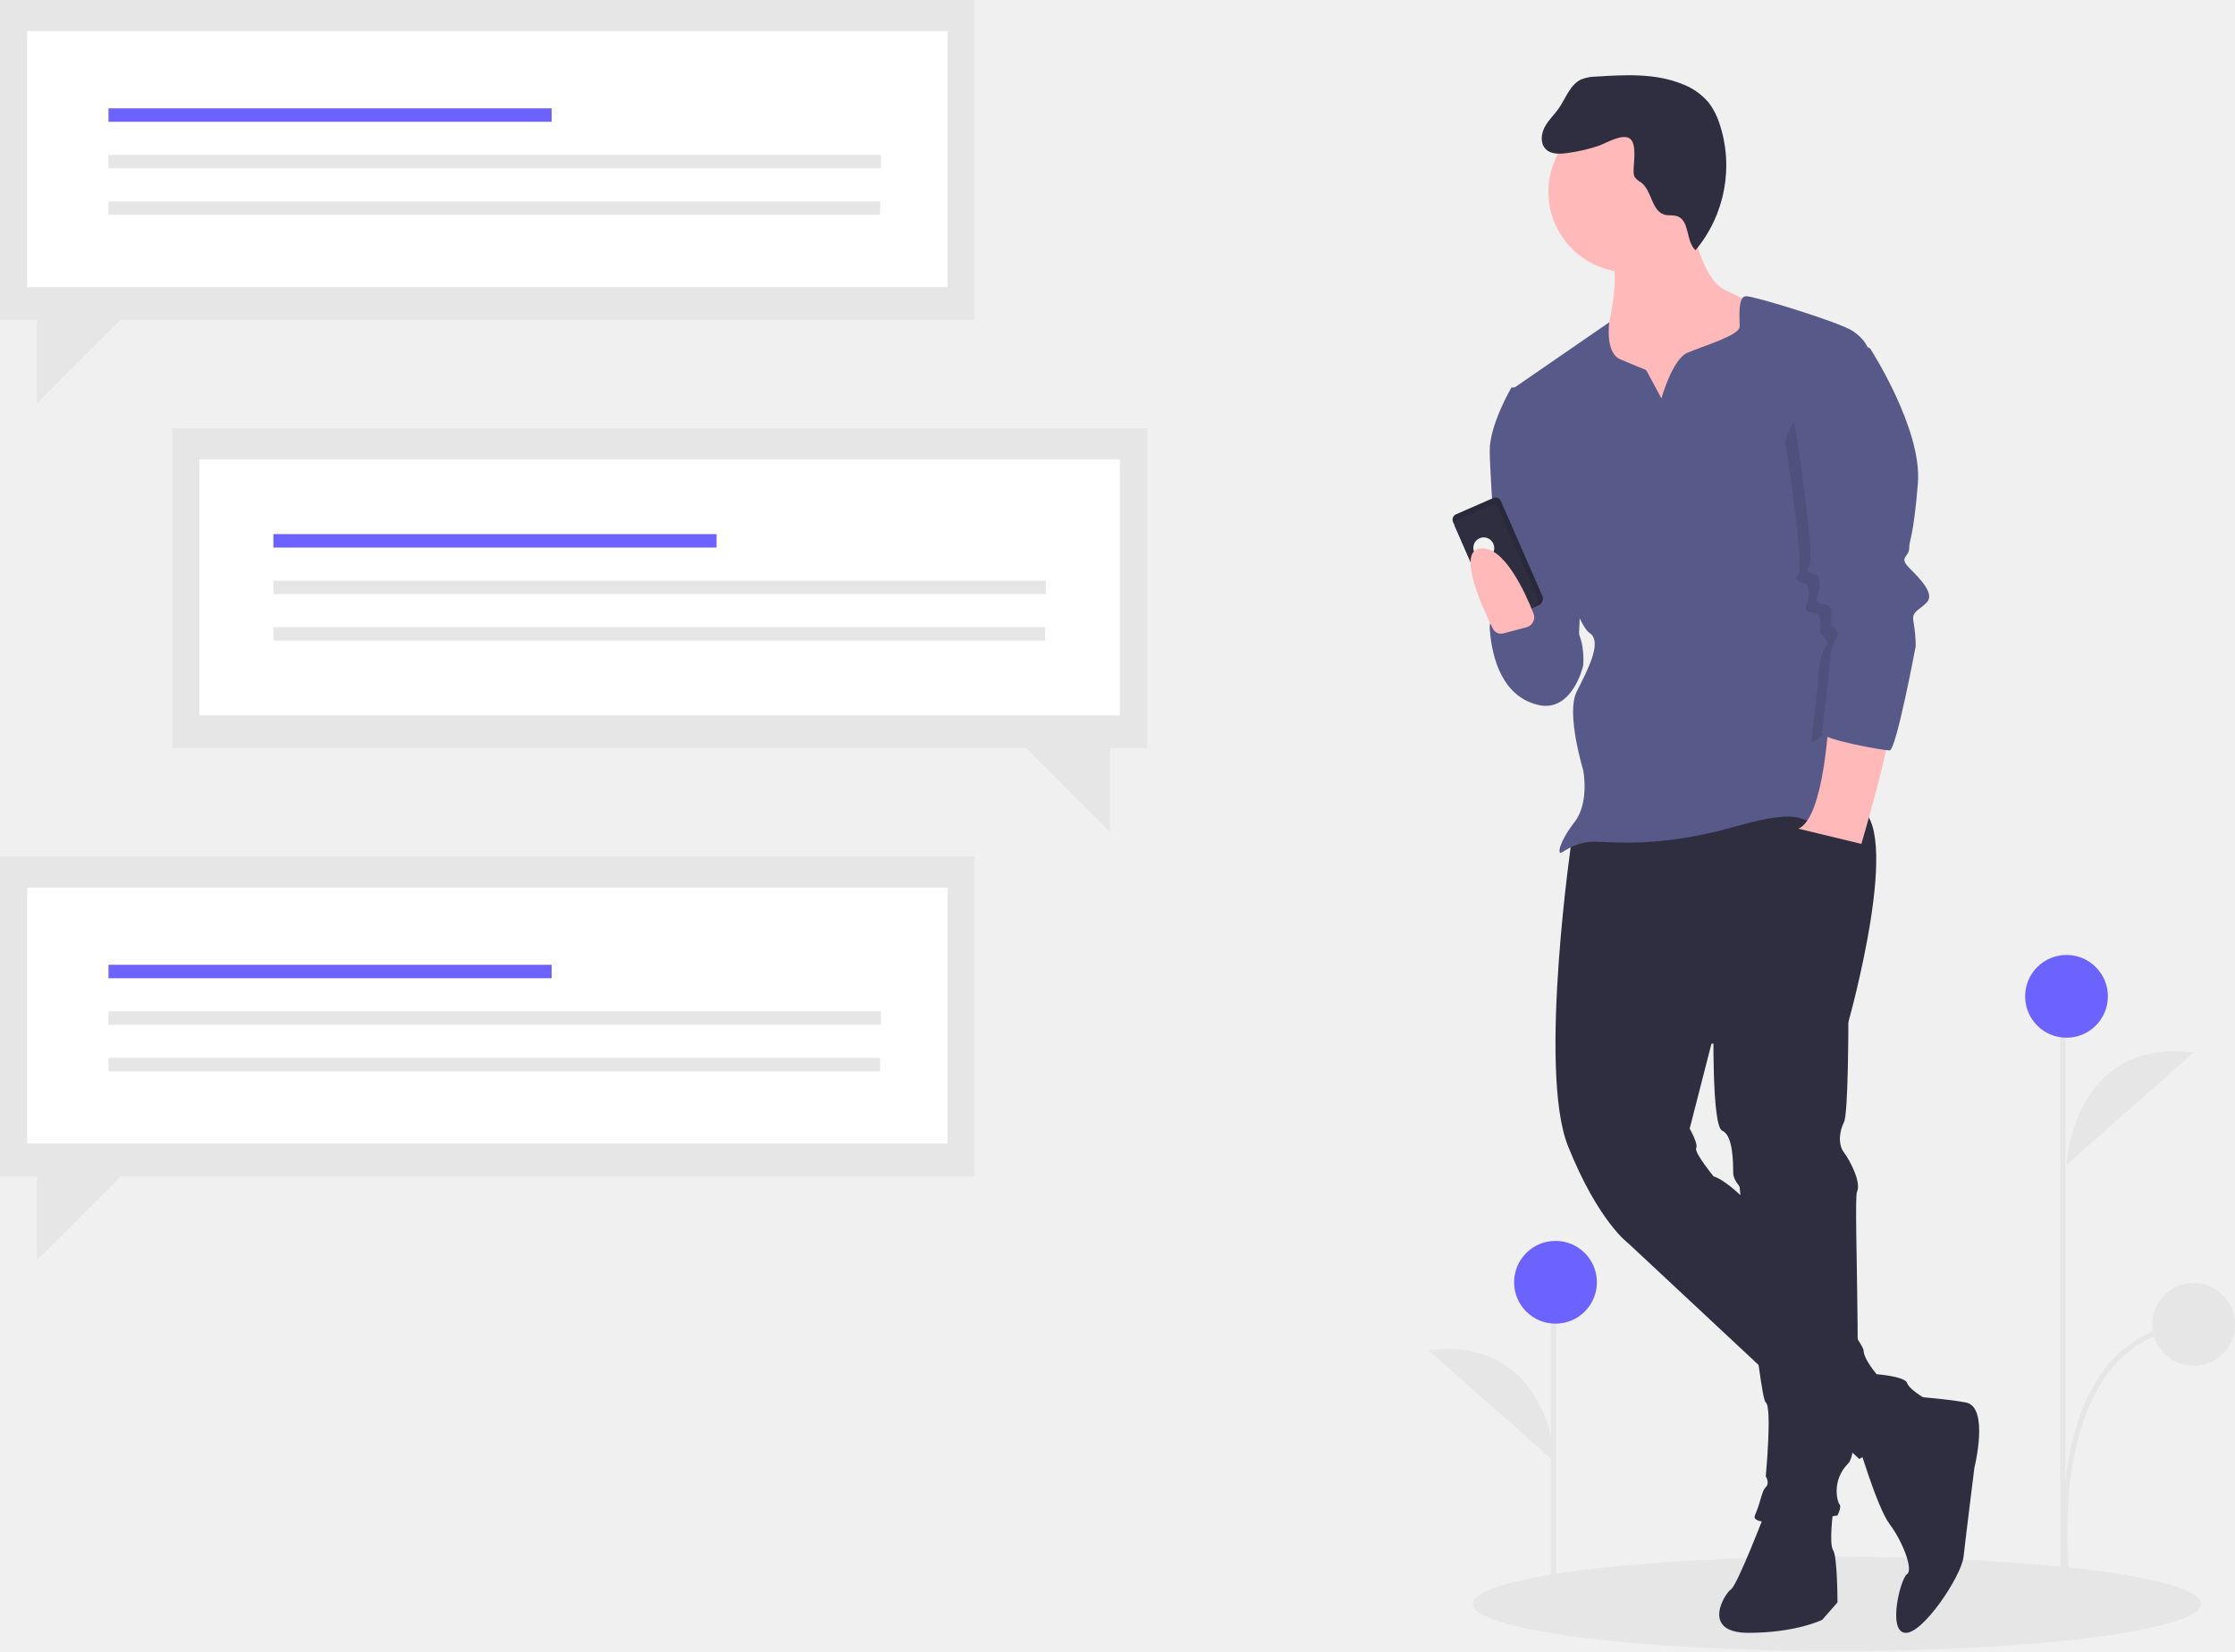
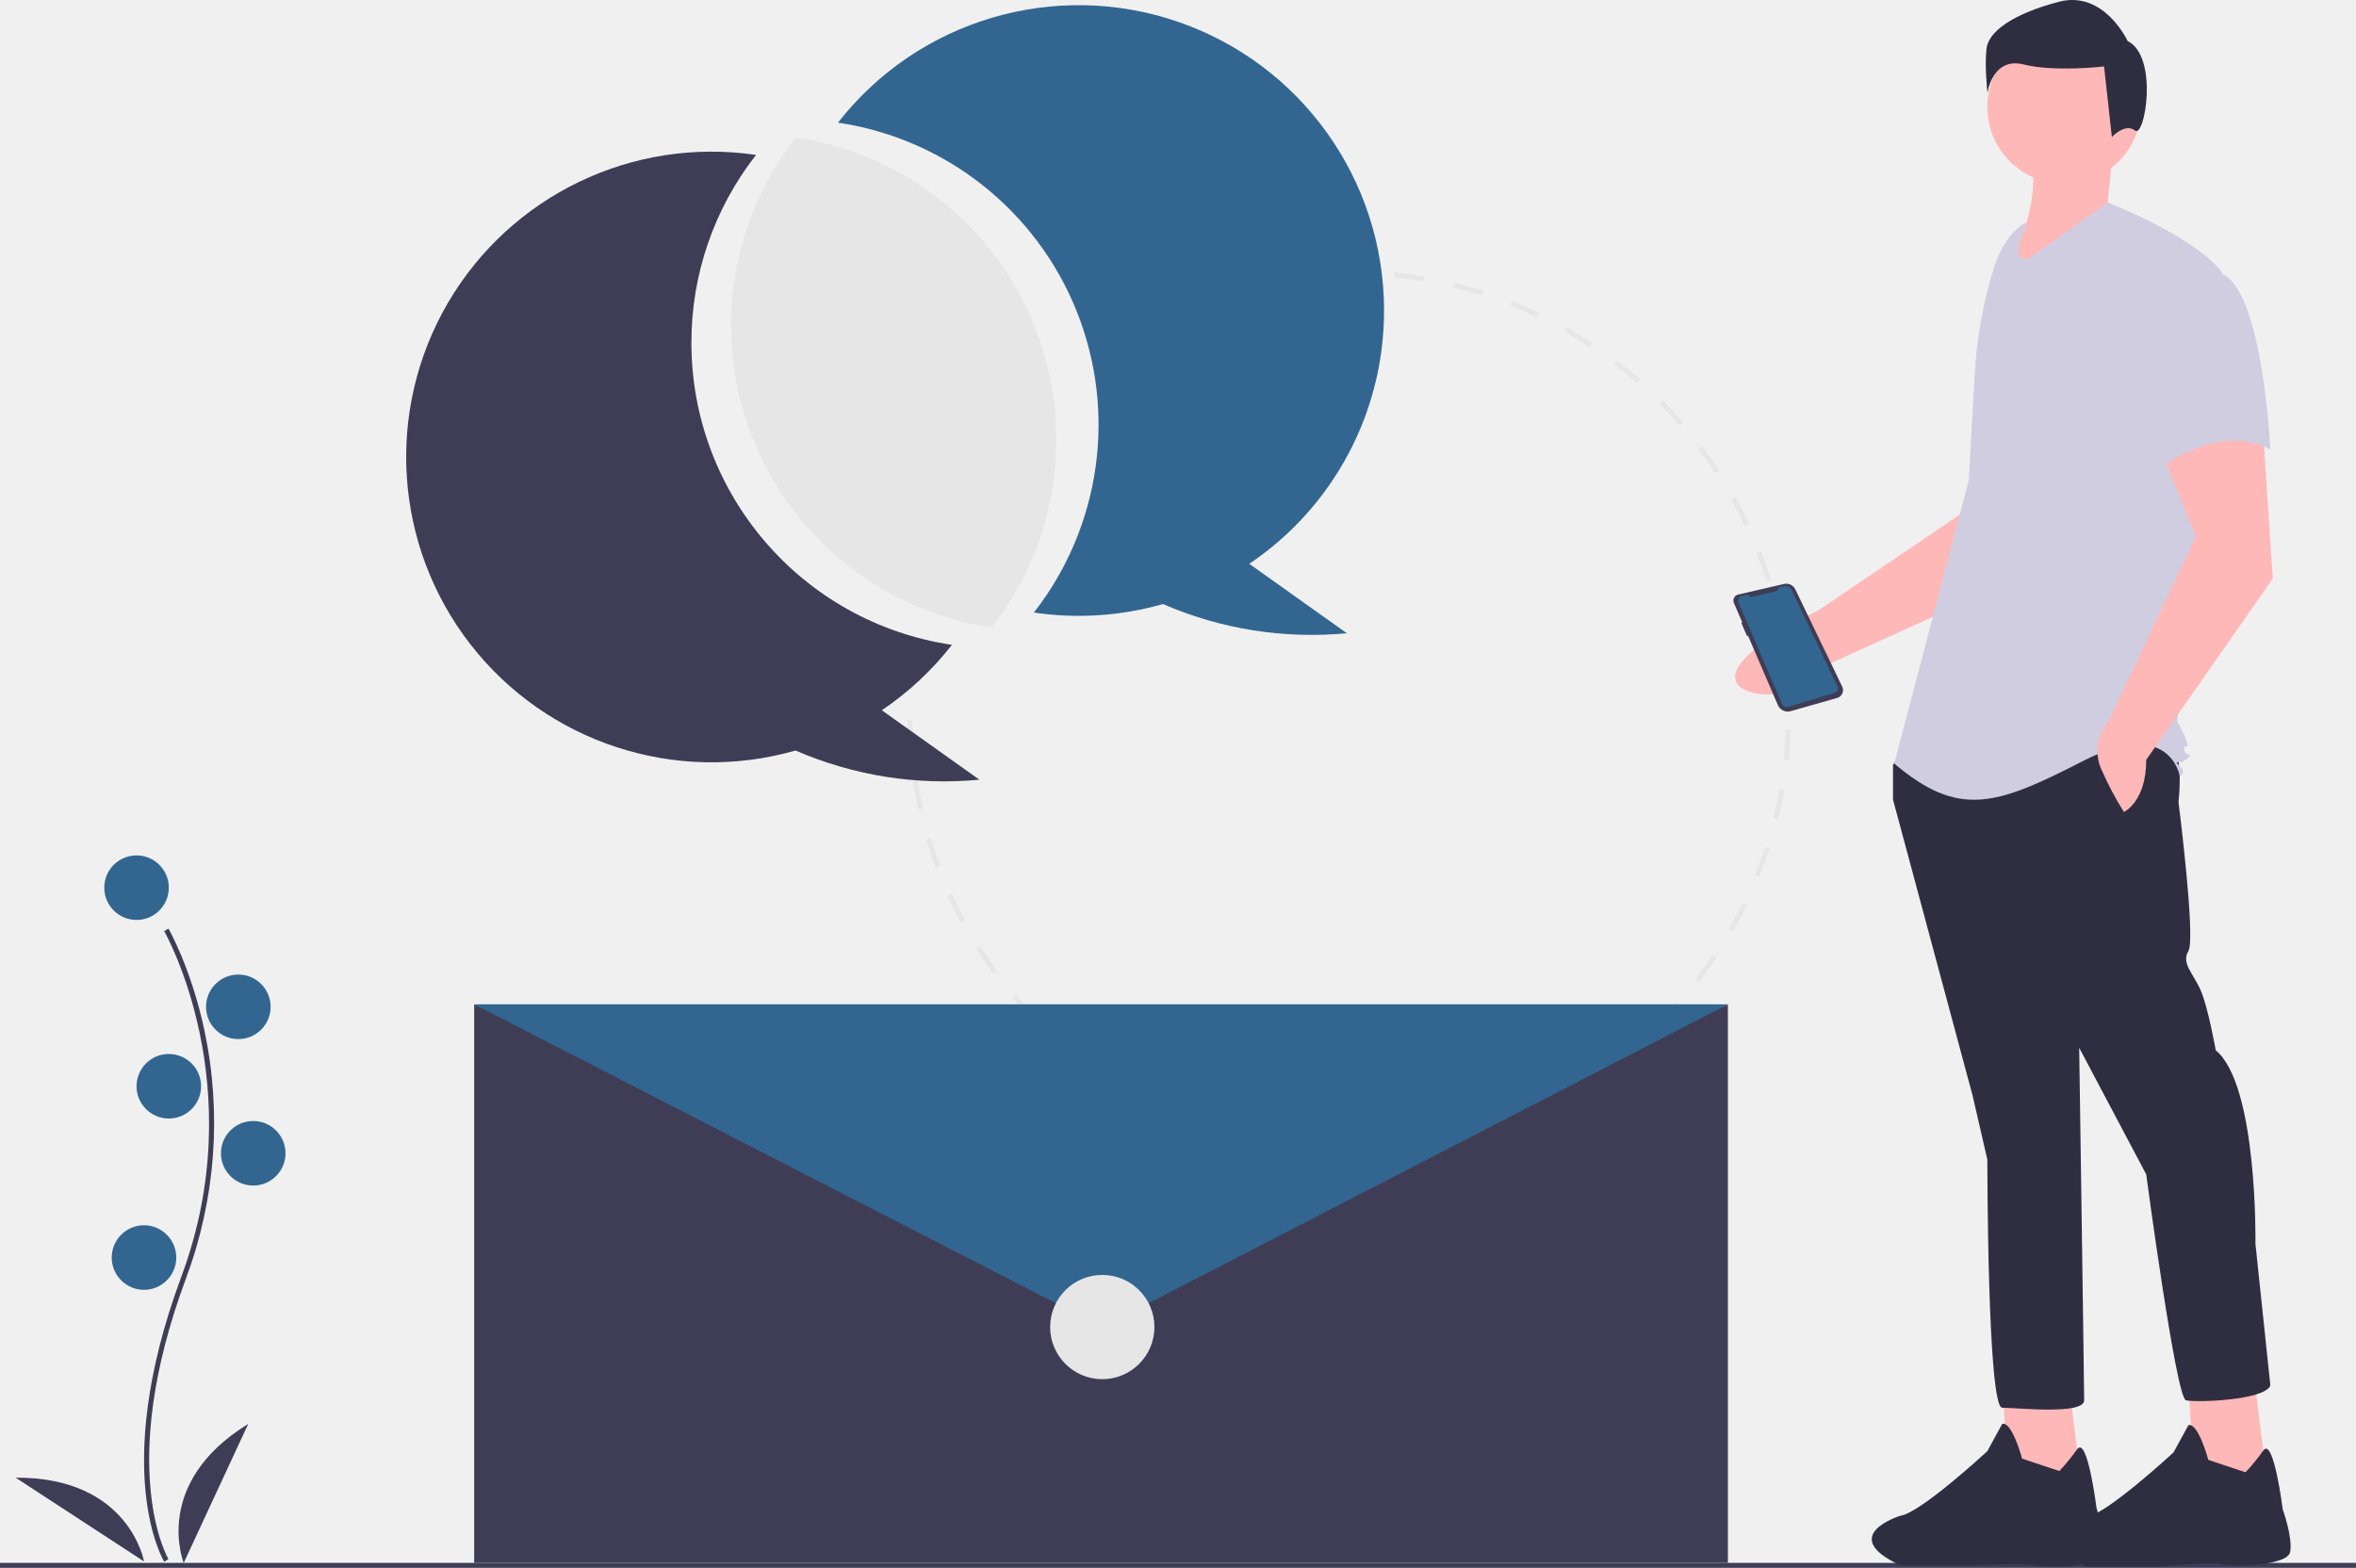
- <svg xmlns="http://www.w3.org/2000/svg" id="eed3bf71-60ac-4dd5-9baf-083416015b52" data-name="Layer 1" width="886.653" height="655.061" viewBox="0 0 886.653 655.061">
-   <ellipse cx="728.747" cy="636.32" rx="144.421" ry="18.742" fill="#e6e6e6" />
-   <path d="M893.386,693.534s7.76,26.73,12.934,33.628,9.485,18.107,6.898,19.832-7.76,22.419-.862,23.281,22.419-22.419,23.281-30.179,4.311-35.353,4.311-35.353,6.036-24.143-3.449-25.868-24.143-2.587-24.143-2.587Z" transform="translate(-156.6734 -122.4694)" fill="#2f2e41" />
-   <path d="M857.171,721.989s-11.209,29.317-13.796,31.041S831.304,770.275,850.273,770.275s29.317-5.174,29.317-5.174l6.036-6.898s0-18.107-1.725-20.694,0-15.521,0-15.521Z" transform="translate(-156.6734 -122.4694)" fill="#2f2e41" />
-   <path d="M780.43,453.826s-13.796,93.124-1.725,123.303S802.849,615.931,802.849,615.931l91.399,85.364s28.455-14.658,25.868-24.143c0,0-6.036-3.449-6.898-6.036s-12.072-3.449-12.072-3.449-5.174-6.036-5.174-9.485S851.135,593.512,836.477,589.201c0,0-7.76-9.485-6.898-11.209s-2.587-7.76-2.587-7.76l8.623-33.628,54.322-8.623s22.419-79.328,3.449-85.364S780.43,453.826,780.43,453.826Z" transform="translate(-156.6734 -122.4694)" fill="#2f2e41" />
-   <path d="M888.213,514.184l1.725,13.796s0,36.215-1.725,39.664-2.587,8.623,0,12.072,6.898,12.072,5.174,15.521,3.449,100.884-3.449,107.782-4.311,15.521-3.449,16.383-.862,4.311-.862,4.311-35.353,6.036-32.766,0,2.587-9.485,4.311-11.209,0-4.311,0-4.311,2.587-27.592,0-29.317S846.824,594.374,846.824,593.512s-2.587-2.587-2.587-6.036,0-14.658-4.311-16.383-3.449-43.975-3.449-43.975Z" transform="translate(-156.6734 -122.4694)" fill="#2f2e41" />
-   <path d="M826.992,206.358s3.449,25.868,13.796,31.041,17.245,7.76,17.245,7.76L849.411,275.338l-3.449,25.868H806.298L784.742,283.961l6.898-28.455,3.449-5.174s4.311-18.97.862-25.006S826.992,206.358,826.992,206.358Z" transform="translate(-156.6734 -122.4694)" fill="#ffb9b9" />
-   <path d="M809.747,269.303l6.036,11.209s4.311-15.521,10.347-18.107,20.694-6.898,20.694-10.347-.862-12.072,2.587-12.072,37.077,10.347,42.251,13.796,6.036,6.898,6.036,6.898l-9.485,99.16s13.796,46.562,9.485,64.669-7.76,20.694-18.107,23.281-4.311-6.036-34.49,2.587-49.149,6.036-56.047,6.036-11.209,3.449-12.934,4.311-.862-4.311,5.174-12.072,3.449-20.694,3.449-20.694-6.898-22.419-2.587-31.041,10.347-19.832,5.174-23.281-12.072-29.317-12.072-29.317l-18.97-67.256,38.802-26.73s-1.725,12.072,4.311,14.658S809.747,269.303,809.747,269.303Z" transform="translate(-156.6734 -122.4694)" fill="#575a89" />
-   <path d="M761.461,276.201H756.287s-8.623,14.658-8.623,25.006,4.311,68.981,4.311,68.981l25.006,25.868,6.036-19.832,1.725-43.975Z" transform="translate(-156.6734 -122.4694)" fill="#575a89" />
-   <path d="M775.257,367.6s-28.455-7.76-27.592,4.311,5.174,26.73,18.97,30.179,18.107-15.521,18.107-15.521S786.466,369.325,775.257,367.6Z" transform="translate(-156.6734 -122.4694)" fill="#575a89" />
-   <path d="M882.177,407.264s-1.725,39.664-12.072,43.975L895.111,457.275s12.072-41.388,10.347-43.113S882.177,407.264,882.177,407.264Z" transform="translate(-156.6734 -122.4694)" fill="#ffb9b9" />
-   <path d="M742.849,321.362h16.159a2.276,2.276,0,0,1,2.276,2.276v41.124a2.78,2.78,0,0,1-2.78,2.78H743.353a2.78,2.78,0,0,1-2.78-2.78V323.638A2.276,2.276,0,0,1,742.849,321.362Z" transform="translate(-231.7682 206.9439) rotate(-23.59797)" fill="#2f2e41" />
-   <path d="M742.849,321.362h16.159a2.276,2.276,0,0,1,2.276,2.276v41.124a2.78,2.78,0,0,1-2.78,2.78H743.353a2.78,2.78,0,0,1-2.78-2.78V323.638A2.276,2.276,0,0,1,742.849,321.362Z" transform="translate(-231.7682 206.9439) rotate(-23.59797)" opacity="0.1" />
-   <path d="M743.356,323.788H757.444a2.276,2.276,0,0,1,2.276,2.276v39.025a2.78,2.78,0,0,1-2.78,2.78H743.86a2.78,2.78,0,0,1-2.78-2.78V326.064a2.276,2.276,0,0,1,2.276-2.276Z" transform="translate(-232.3633 206.8473) rotate(-23.59797)" fill="#2f2e41" />
-   <ellipse cx="745.314" cy="339.859" rx="4.142" ry="4.198" transform="translate(-230.3989 204.312) rotate(-23.59795)" fill="#f2f2f2" />
-   <path d="M888.644,272.32l5.605-8.191s20.694,31.904,18.97,53.46-3.449,22.419-3.449,25.868-4.311,3.449,0,7.76,10.347,10.347,6.898,13.796-6.036,3.449-5.174,7.76a57.012,57.012,0,0,1,.862,9.485s-7.329,14.227-9.916,14.227-27.161,22.85-27.161,20.263,2.587-20.694,2.587-23.281.862-11.209,2.587-13.796,1.725-1.725,0-4.311-1.725,0-1.725-2.587.862-6.036-1.725-6.898-5.174,0-3.449-4.311,0-7.76-.862-7.76-5.174-.862-2.587-3.449-5.174-52.598-5.174-52.598S866.225,285.254,888.644,272.32Z" transform="translate(-156.6734 -122.4694)" opacity="0.1" />
-   <path d="M883.901,253.782l14.658,6.898s20.694,31.904,18.97,53.46-3.449,22.419-3.449,25.868-4.311,3.449,0,7.76,10.347,10.347,6.898,13.796-6.036,3.449-5.174,7.76a57.012,57.012,0,0,1,.862,9.485s-7.76,41.388-10.347,41.388-26.73-4.311-26.73-6.898,2.587-20.694,2.587-23.281.862-11.209,2.587-13.796,1.725-1.725,0-4.311-1.725,0-1.725-2.587.862-6.036-1.725-6.898-5.174,0-3.449-4.311,0-7.76-.862-7.76-5.174-.862-2.587-3.449-5.174-52.598-5.174-52.598S861.483,266.716,883.901,253.782Z" transform="translate(-156.6734 -122.4694)" fill="#575a89" />
-   <path d="M753.062,373.758a3.614,3.614,0,0,1-4.157-1.876c-3.962-7.923-14.698-31.16-4.69-31.875,9.233-.659,17.457,17.344,20.814,25.848a4.108,4.108,0,0,1-2.776,5.484Z" transform="translate(-156.6734 -122.4694)" fill="#ffb9b9" />
-   <circle cx="646.176" cy="76.128" r="31.904" fill="#ffb9b9" />
-   <path d="M791.126,180.223a62.852,62.852,0,0,1-12.265,2.895c-3.142.49-6.819.741-9.027-1.547-2.167-2.246-1.817-5.992-.338-8.74s3.846-4.903,5.623-7.469c2.794-4.036,4.443-9.386,8.91-11.419a16.39,16.39,0,0,1,5.799-1.083c11.593-.739,23.66-1.405,34.396,3.031a25.316,25.316,0,0,1,10.382,7.387,27.568,27.568,0,0,1,4.15,8.047,52.513,52.513,0,0,1-9.448,50.425c-3.913-3.525-2.211-11.671-7.162-13.467-1.624-.589-3.46-.179-5.124-.646-5.229-1.466-4.966-9.547-9.319-12.793a8.313,8.313,0,0,1-2.479-2.037,5.066,5.066,0,0,1-.482-2.569c-.032-3.027,1.39-10.716-1.497-12.791C800.305,175.335,793.95,179.203,791.126,180.223Z" transform="translate(-156.6734 -122.4694)" fill="#2f2e41" />
-   <path d="M773.758,702.748s-2.345-50.443-50.424-44.58" transform="translate(-156.6734 -122.4694)" fill="#e6e6e6" />
-   <path d="M976.485,584.618s2.345-50.443,50.424-44.58" transform="translate(-156.6734 -122.4694)" fill="#e6e6e6" />
-   <path d="M975.491,745.546c-.061-.531-5.771-53.429,17.353-81.423,8.534-10.332,19.97-16.118,33.988-17.196l.154,1.994c-13.455,1.035-24.423,6.577-32.598,16.472-22.583,27.335-16.97,79.404-16.911,79.927Z" transform="translate(-156.6734 -122.4694)" fill="#e6e6e6" />
-   <polygon points="68.348 169.893 455 169.893 455 296.824 440.354 296.824 440.354 330.021 407.157 296.824 68.348 296.824 68.348 169.893" fill="#e6e6e6" />
-   <rect x="79.088" y="182.254" width="365.172" height="101.545" fill="#fff" />
-   <rect x="108.453" y="211.9" width="175.821" height="5.336" fill="#6c63ff" />
-   <rect x="108.453" y="230.358" width="306.441" height="5.336" fill="#e6e6e6" />
-   <rect x="108.453" y="248.816" width="306.141" height="5.336" fill="#e6e6e6" />
-   <polygon points="386.652 339.785 0 339.785 0 466.717 14.646 466.717 14.646 499.914 47.843 466.717 386.652 466.717 386.652 339.785" fill="#e6e6e6" />
-   <rect x="10.74" y="352.146" width="365.172" height="101.545" fill="#fff" />
-   <rect x="43.035" y="382.769" width="175.821" height="5.336" fill="#6c63ff" />
-   <rect x="43.035" y="401.227" width="306.441" height="5.336" fill="#e6e6e6" />
-   <rect x="43.035" y="419.685" width="306.141" height="5.336" fill="#e6e6e6" />
-   <polygon points="386.652 0 0 0 0 126.931 14.646 126.931 14.646 160.129 47.843 126.931 386.652 126.931 386.652 0" fill="#e6e6e6" />
-   <rect x="10.74" y="12.361" width="365.172" height="101.545" fill="#fff" />
-   <rect x="43.035" y="42.984" width="175.821" height="5.336" fill="#6c63ff" />
-   <rect x="43.035" y="61.442" width="306.441" height="5.336" fill="#e6e6e6" />
-   <rect x="43.035" y="79.9" width="306.141" height="5.336" fill="#e6e6e6" />
-   <rect x="615.304" y="521.574" width="2" height="110" fill="#e6e6e6" />
-   <rect x="817.304" y="410.574" width="2" height="221" fill="#e6e6e6" />
-   <circle cx="617.085" cy="508.728" r="16.417" fill="#6c63ff" />
-   <circle cx="819.811" cy="395.289" r="16.417" fill="#6c63ff" />
-   <circle cx="870.236" cy="525.454" r="16.417" fill="#e6e6e6" />
+ <svg xmlns="http://www.w3.org/2000/svg" id="e6231ec2-a9f6-4575-8eca-cc3c0040981d" data-name="Layer 1" width="949" height="631.589" viewBox="0 0 949 631.589">
+   <path d="M674.967,245.099C672.996,245.033,670.988,245,669,245v-2c2.011,0,4.04.034,6.033.1Z" transform="translate(-125.5 -134.2056)" fill="#e6e6e6" />
+   <path d="M669,599c-2.688,0-5.399-.061-8.059-.18l.09-1.998c3.981.179,8.058.223,12.063.131l.045,2Q671.077,599,669,599Zm16.319-.737-.182-1.992c3.996-.363,8.021-.869,11.967-1.502l.316,1.975C693.432,597.383,689.36,597.895,685.319,598.263Zm-36.537-.397c-4.031-.456-8.091-1.057-12.066-1.785l.361-1.967c3.93.72,7.943,1.313,11.93,1.764Zm60.608-3.468-.451-1.949c3.9-.904,7.819-1.957,11.647-3.129l.586,1.912C717.3,592.417,713.336,593.482,709.391,594.397Zm-84.591-.929c-3.922-1.002-7.861-2.155-11.708-3.427l.627-1.898c3.805,1.257,7.699,2.396,11.577,3.388Zm107.907-6.209-.717-1.867c3.737-1.434,7.471-3.015,11.095-4.698l.842,1.814C740.262,584.211,736.487,585.81,732.707,587.26Zm-131.076-1.45c-3.757-1.538-7.504-3.225-11.137-5.014l.884-1.795c3.591,1.769,7.296,3.437,11.011,4.957Zm153.166-8.813-.965-1.752c3.506-1.934,6.989-4.012,10.351-6.178l1.084,1.682C761.866,572.938,758.344,575.04,754.797,576.996ZM579.731,575.03c-3.509-2.038-6.987-4.221-10.34-6.489l1.121-1.656c3.314,2.242,6.754,4.401,10.224,6.417Zm195.554-11.232-1.195-1.604c3.211-2.394,6.379-4.928,9.417-7.533l1.303,1.518C781.736,558.814,778.532,561.378,775.285,563.798ZM559.521,561.36c-3.19-2.492-6.338-5.128-9.355-7.835l1.336-1.488c2.983,2.676,6.096,5.282,9.251,7.747Zm234.273-13.434L792.392,546.501c2.855-2.809,5.651-5.751,8.31-8.747l1.496,1.328C799.509,542.111,796.682,545.087,793.794,547.927Zm-252.426-2.854c-2.825-2.905-5.584-5.944-8.201-9.031l1.525-1.293c2.588,3.053,5.316,6.057,8.109,8.93Zm268.612-15.392-1.582-1.223c2.445-3.167,4.815-6.464,7.044-9.798l1.662,1.111C814.851,523.144,812.453,526.478,809.979,529.681Zm-284.378-3.206c-2.403-3.261-4.722-6.646-6.893-10.059l1.688-1.074c2.147,3.375,4.44,6.722,6.816,9.947Zm297.933-17.081-1.734-.994c1.994-3.479,3.892-7.069,5.641-10.675l1.799.873C827.471,502.244,825.552,505.876,823.534,509.394ZM512.52,505.912c-1.934-3.556-3.768-7.224-5.451-10.901l1.818-.832c1.665,3.636,3.478,7.263,5.39,10.778Zm321.669-18.479-1.855-.746c1.497-3.721,2.884-7.541,4.121-11.355l1.902.617C837.106,479.807,835.704,483.671,834.189,487.433Zm-331.808-3.667c-1.429-3.791-2.743-7.68-3.907-11.558l1.916-.574c1.15,3.834,2.449,7.678,3.862,11.427Zm339.335-19.547-1.941-.484c.97-3.887,1.815-7.855,2.515-11.796l1.969.35C843.552,456.273,842.696,460.287,841.717,464.219Zm-346.339-3.81c-.893-3.949-1.659-7.981-2.278-11.984l1.977-.306c.612,3.958,1.37,7.944,2.252,11.848ZM845.976,440.212l-1.988-.214c.427-3.976.722-8.022.878-12.029l1.998.078C846.706,432.099,846.407,436.191,845.976,440.212ZM491.649,436.314c-.343-4.029-.552-8.127-.623-12.182l2-.034c.069,4.01.276,8.062.616,12.046Zm353.276-20.408c-.113-4.008-.365-8.058-.749-12.038l1.99-.192c.389,4.025.644,8.121.759,12.174Zm-2.317-23.997c-.659-3.956-1.462-7.934-2.388-11.823l1.945-.463c.937,3.933,1.749,7.956,2.415,11.958Zm-5.585-23.452c-1.193-3.818-2.534-7.644-3.986-11.369l1.863-.727c1.469,3.768,2.825,7.637,4.031,11.499Zm-8.749-22.438c-1.709-3.623-3.564-7.229-5.514-10.719l1.746-.976c1.972,3.53,3.848,7.177,5.576,10.841ZM816.523,324.98c-2.19-3.358-4.522-6.679-6.929-9.87l1.596-1.204c2.435,3.227,4.793,6.585,7.009,9.981Zm-14.518-19.245c-2.623-3.025-5.385-5.999-8.209-8.839l1.418-1.41c2.856,2.873,5.649,5.88,8.303,8.938Zm-17.003-17.098c-3.016-2.644-6.157-5.216-9.338-7.643l1.213-1.59c3.217,2.455,6.395,5.055,9.443,7.729Zm-19.175-14.632c-3.35-2.209-6.813-4.329-10.296-6.299l.984-1.741c3.522,1.993,7.025,4.136,10.413,6.372Zm-21.002-11.878c-3.618-1.73-7.341-3.355-11.065-4.83l.736-1.859c3.767,1.491,7.532,3.135,11.192,4.884Zm-22.439-8.884c-3.816-1.213-7.724-2.309-11.614-3.256l.473-1.943c3.936.958,7.888,2.066,11.747,3.293Zm-23.426-5.703c-3.943-.676-7.964-1.224-11.951-1.629l.203-1.99c4.032.41,8.099.965,12.086,1.648Z" transform="translate(-125.5 -134.2056)" fill="#e6e6e6" />
+   <path d="M493.239,411.742l-1.997-.104c.104-2.017.244-4.042.414-6.019l1.992.171C493.48,407.745,493.343,409.748,493.239,411.742Z" transform="translate(-125.5 -134.2056)" fill="#e6e6e6" />
+   <polygon points="696 629.589 191 629.589 191 404.589 443.5 518.089 696 404.589 696 629.589" fill="#3f3d56" />
+   <polygon points="191 404.589 696 404.589 444 534.589 191 404.589" fill="#326690" />
+   <circle cx="444" cy="534.589" r="21" fill="#e6e6e6" />
+   <path d="M191.646,763.316c-.229-.375-5.641-9.41-7.517-28.172-1.721-17.213-.614-46.227,14.433-86.698,28.506-76.671-6.569-138.533-6.928-139.149l1.73-1.004c.091.156,9.142,15.929,14.488,41.044a179.061,179.061,0,0,1-7.416,99.807c-28.457,76.54-7.301,112.773-7.084,113.131Z" transform="translate(-125.5 -134.2056)" fill="#3f3d56" />
+   <circle cx="55" cy="357.589" r="13" fill="#326690" />
+   <circle cx="96" cy="405.589" r="13" fill="#326690" />
+   <circle cx="68" cy="437.589" r="13" fill="#326690" />
+   <circle cx="102" cy="464.589" r="13" fill="#326690" />
+   <circle cx="58" cy="506.589" r="13" fill="#326690" />
+   <path d="M199.5,763.794s-13-32,26-56Z" transform="translate(-125.5 -134.2056)" fill="#3f3d56" />
+   <path d="M183.512,763.214s-5.916-34.029-51.709-33.738Z" transform="translate(-125.5 -134.2056)" fill="#3f3d56" />
+   <path d="M404,272.294a122.466,122.466,0,0,1,26.036-75.68A122.997,122.997,0,1,0,445.954,436.545,150.086,150.086,0,0,0,520,448.294l-39.298-27.962a123.685,123.685,0,0,0,28.249-26.36A123.024,123.024,0,0,1,404,272.294Z" transform="translate(-125.5 -134.2056)" fill="#3f3d56" />
+   <path d="M683,259.294a123.002,123.002,0,0,0-219.964-75.68,122.996,122.996,0,0,1,78.915,197.358,123.792,123.792,0,0,0,52.003-3.428A150.086,150.086,0,0,0,668,389.294l-39.298-27.962A122.877,122.877,0,0,0,683,259.294Z" transform="translate(-125.5 -134.2056)" fill="#326690" />
+   <path d="M446.036,189.614a123.011,123.011,0,0,0,78.915,197.358A122.996,122.996,0,0,0,446.036,189.614Z" transform="translate(-125.5 -134.2056)" fill="#e6e6e6" />
+   <rect y="629.589" width="949" height="2" fill="#3f3d56" />
+   <path d="M931.645,294.753l-5.933,39.482-67.806,45.862S822.256,397.18,824.5,407.794c2.001,9.461,29.51,8.341,38.167-6.289L943.734,364.651l27.112-53.674Z" transform="translate(-125.5 -134.2056)" fill="#ffb8b8" />
+   <polygon points="806.5 558.589 809.5 600.589 838.5 598.589 833.5 558.589 806.5 558.589" fill="#ffb8b8" />
+   <path d="M940,721.794s-4-15-8-14l-6,11s-27,25-35,26c0,0-26,8,0,20h30s20-1,24,0,27,1,28-5-3-18-3-18-3.688-29.503-7.844-23.751A78.529,78.529,0,0,1,955,726.794Z" transform="translate(-125.5 -134.2056)" fill="#2f2e41" />
+   <polygon points="881.5 559.089 884.5 601.089 913.5 599.089 908.5 559.089 881.5 559.089" fill="#ffb8b8" />
+   <path d="M1015,722.294s-4-15-8-14l-6,11s-27,25-35,26c0,0-26,8,0,20h30s20-2,24-1,27,1,28-5-3-17-3-17-3.688-29.503-7.844-23.751A78.529,78.529,0,0,1,1030,727.294Z" transform="translate(-125.5 -134.2056)" fill="#2f2e41" />
+   <path d="M893,435.294l-5,7v14l32,119,6,26s0,100,6,100,33,3,33-3-2-142-2-142l27,51s12,90,16,91,32,0,34-6l-6-57s1-64-16-78c0,0-3-17-6-24s-8-11-5-16-4-60-4-60,2-17-2-22S893,435.294,893,435.294Z" transform="translate(-125.5 -134.2056)" fill="#2f2e41" />
+   <circle cx="831.5" cy="43.089" r="31" fill="#ffb8b8" />
+   <path d="M976.5,195.794l-2,20,8,7-51,24c12.563-21.464,16.284-41.008,10-55Z" transform="translate(-125.5 -134.2056)" fill="#ffb8b8" />
+   <path d="M941.5,225.794s-8,16,2,12l31-22s34,13,46,28l-10,106-8,75s5,9,4,10-2-1-1,2,4,0,1,3-6,0-3,3,0,4,0,4-4-24-39-6-50,23-76,1l30-114,2.422-42.996a177.107,177.107,0,0,1,7.611-42.315c2.293-7.423,6.288-14.718,12.967-18.689Z" transform="translate(-125.5 -134.2056)" fill="#d0cde1" />
+   <path d="M995,313.294l15,37-35,74s-8,9-3,20a132.193,132.193,0,0,0,9,17s9-4,9-21l51-73-4-60Z" transform="translate(-125.5 -134.2056)" fill="#ffb8b8" />
+   <path d="M993,247.294s-14,14-8,36,11,39,11,39,24-18,44-7c0,0-3-65-20-71S993,247.294,993,247.294Z" transform="translate(-125.5 -134.2056)" fill="#d0cde1" />
+   <path d="M982.484,150.701s-9.471-20.521-27.625-15.786-28.414,11.839-29.204,18.943.395,17.759.395,17.759,1.973-14.602,14.602-11.445,32.361.789,32.361.789l3.157,28.414s5.384-5.739,9.33-2.582S995.113,157.015,982.484,150.701Z" transform="translate(-125.5 -134.2056)" fill="#2f2e41" />
+   <path d="M825.658,373.716h0l18.457-4.275a4.027,4.027,0,0,1,4.536,2.174l18.906,39.206a3.255,3.255,0,0,1-2.042,4.545L846.758,420.696a4.3,4.3,0,0,1-5.125-2.436l-12.064-28.021-.368.204-2.296-5.309.382-.195L823.92,377.117A2.48,2.48,0,0,1,825.658,373.716Z" transform="translate(-125.5 -134.2056)" fill="#3f3d56" />
+   <path d="M841.892,370.896l2.154-.499a2.783,2.783,0,0,1,3.143,1.52l18.454,38.955A1.725,1.725,0,0,1,864.583,413.262l-18.626,5.62a2.234,2.234,0,0,1-2.697-1.257l-17.46-40.638a1.956,1.956,0,0,1,1.356-2.678l2.044-.473a.923.923,0,0,1,1.023.464h0a.815.815,0,0,0,.903.41l9.703-2.247a1.393,1.393,0,0,0,1.063-1.567Z" transform="translate(-125.5 -134.2056)" fill="#326690" />
</svg>
